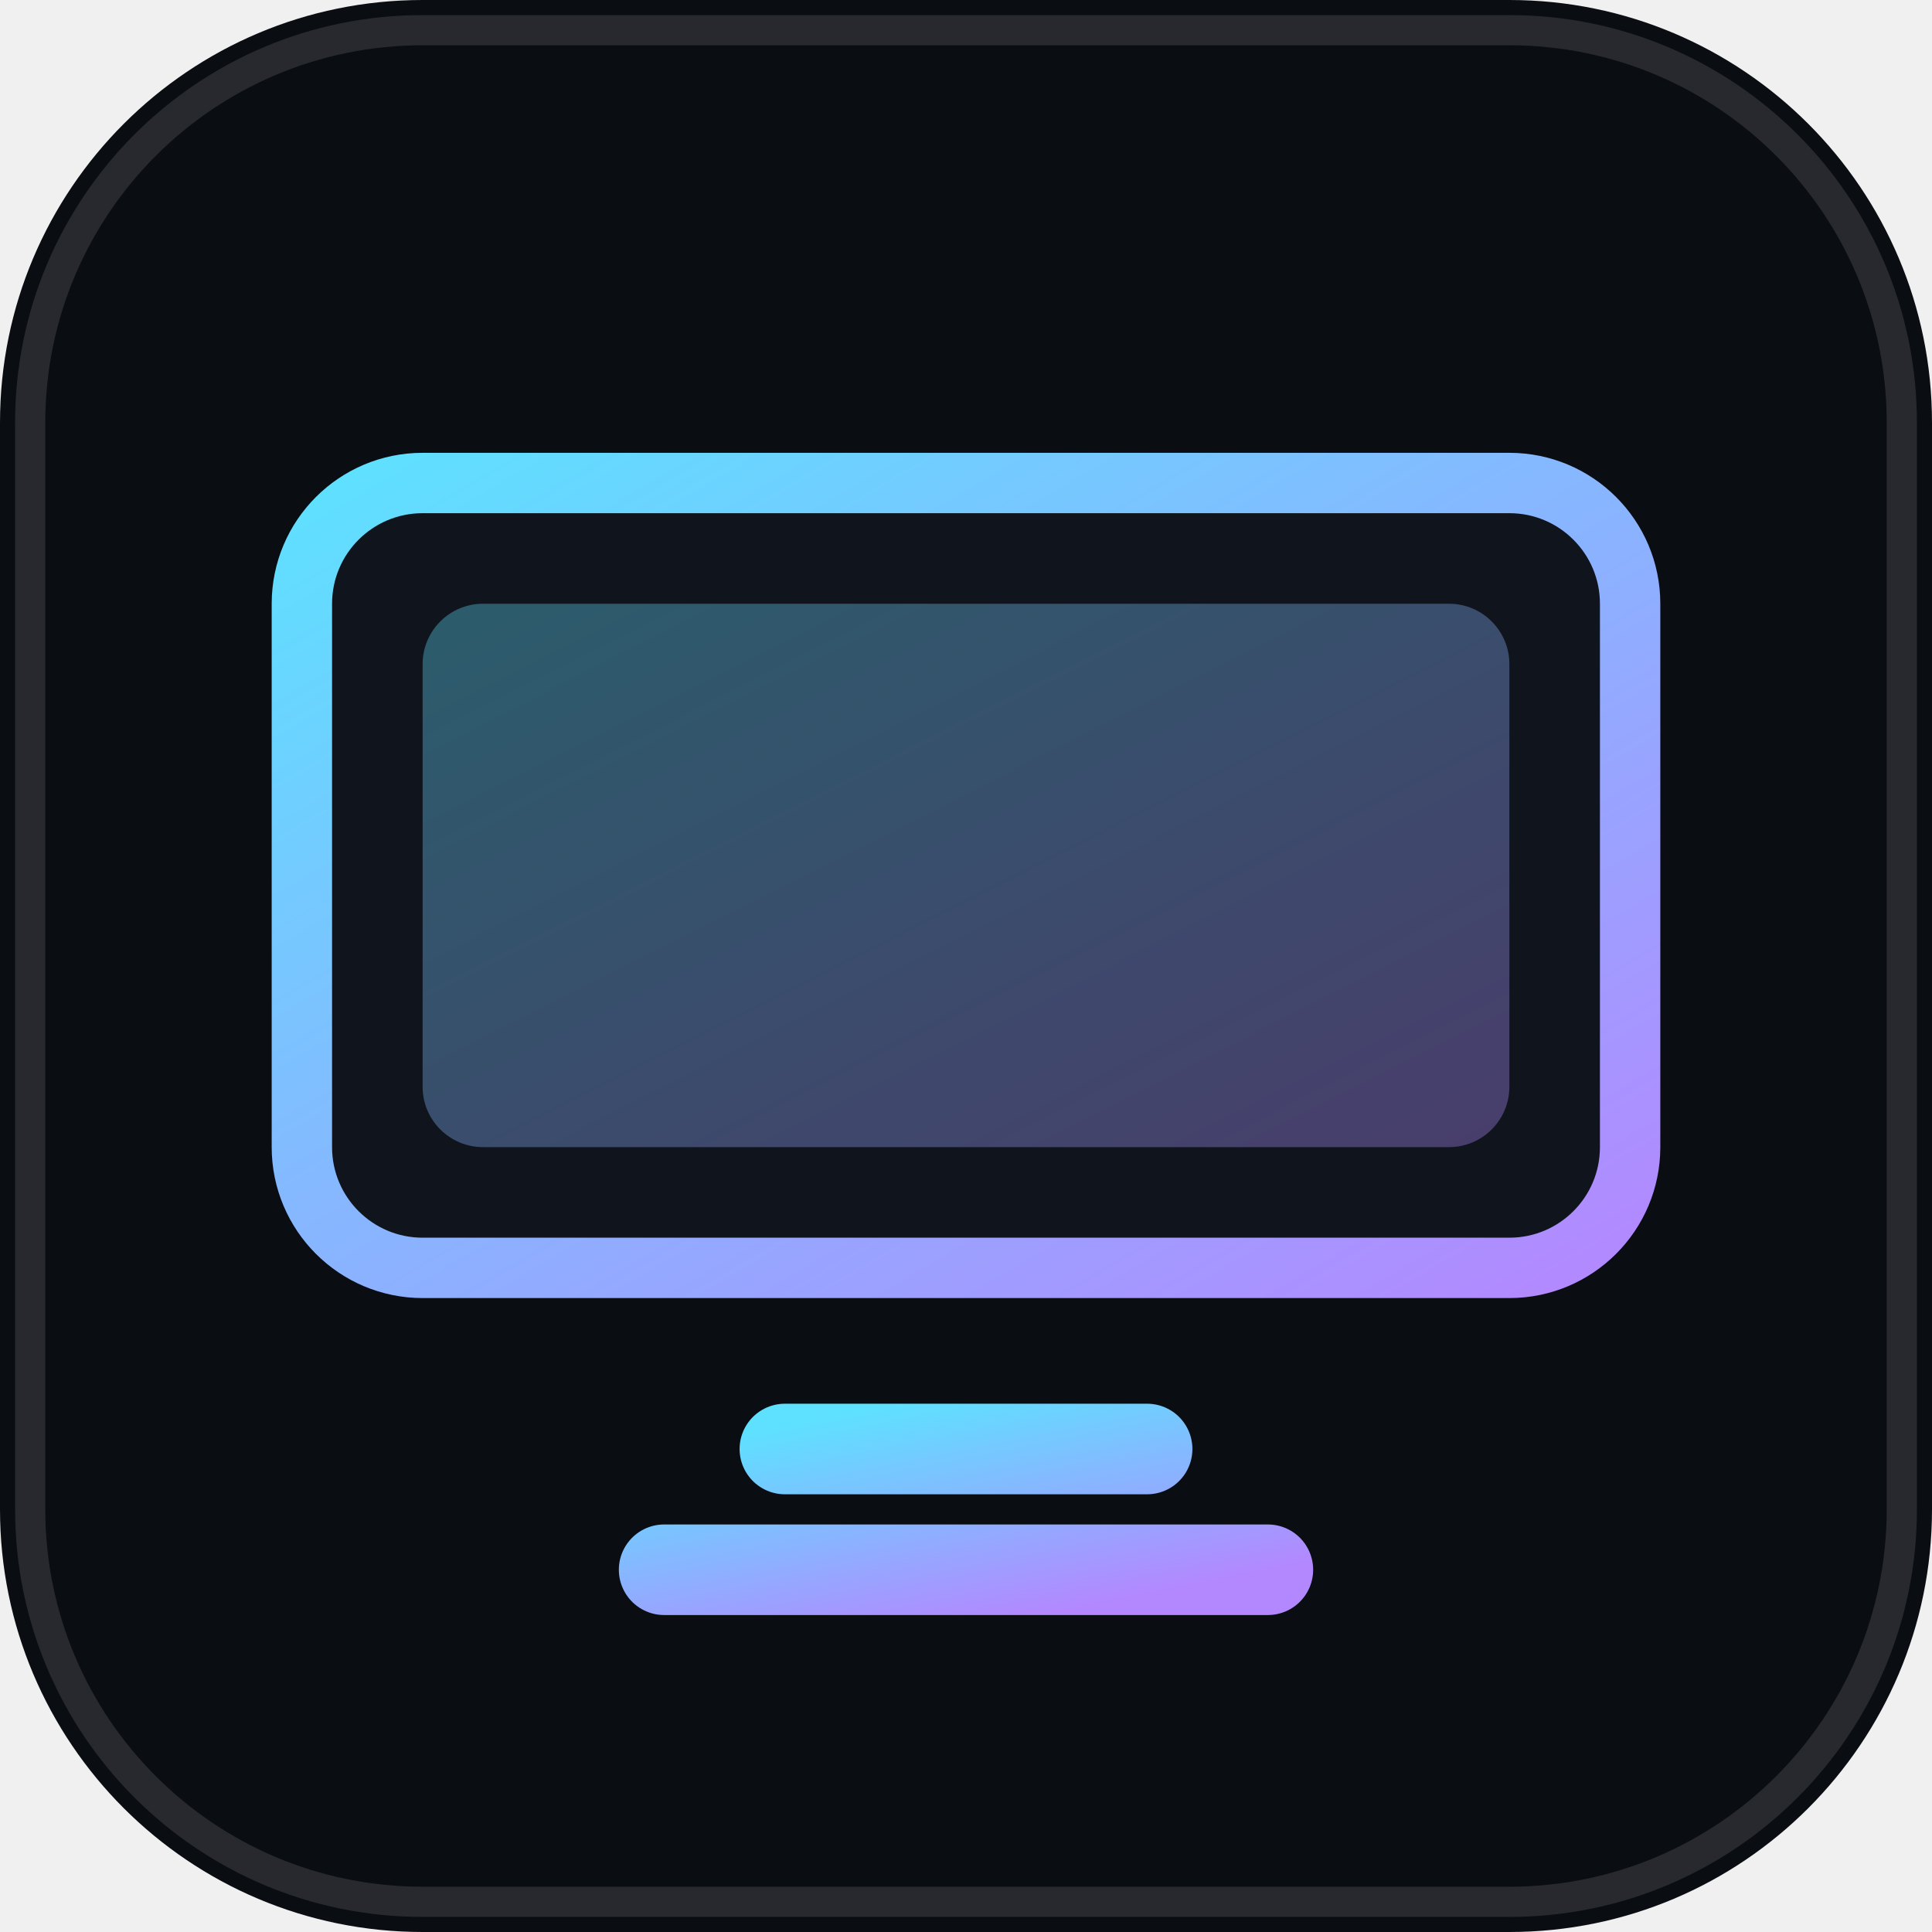
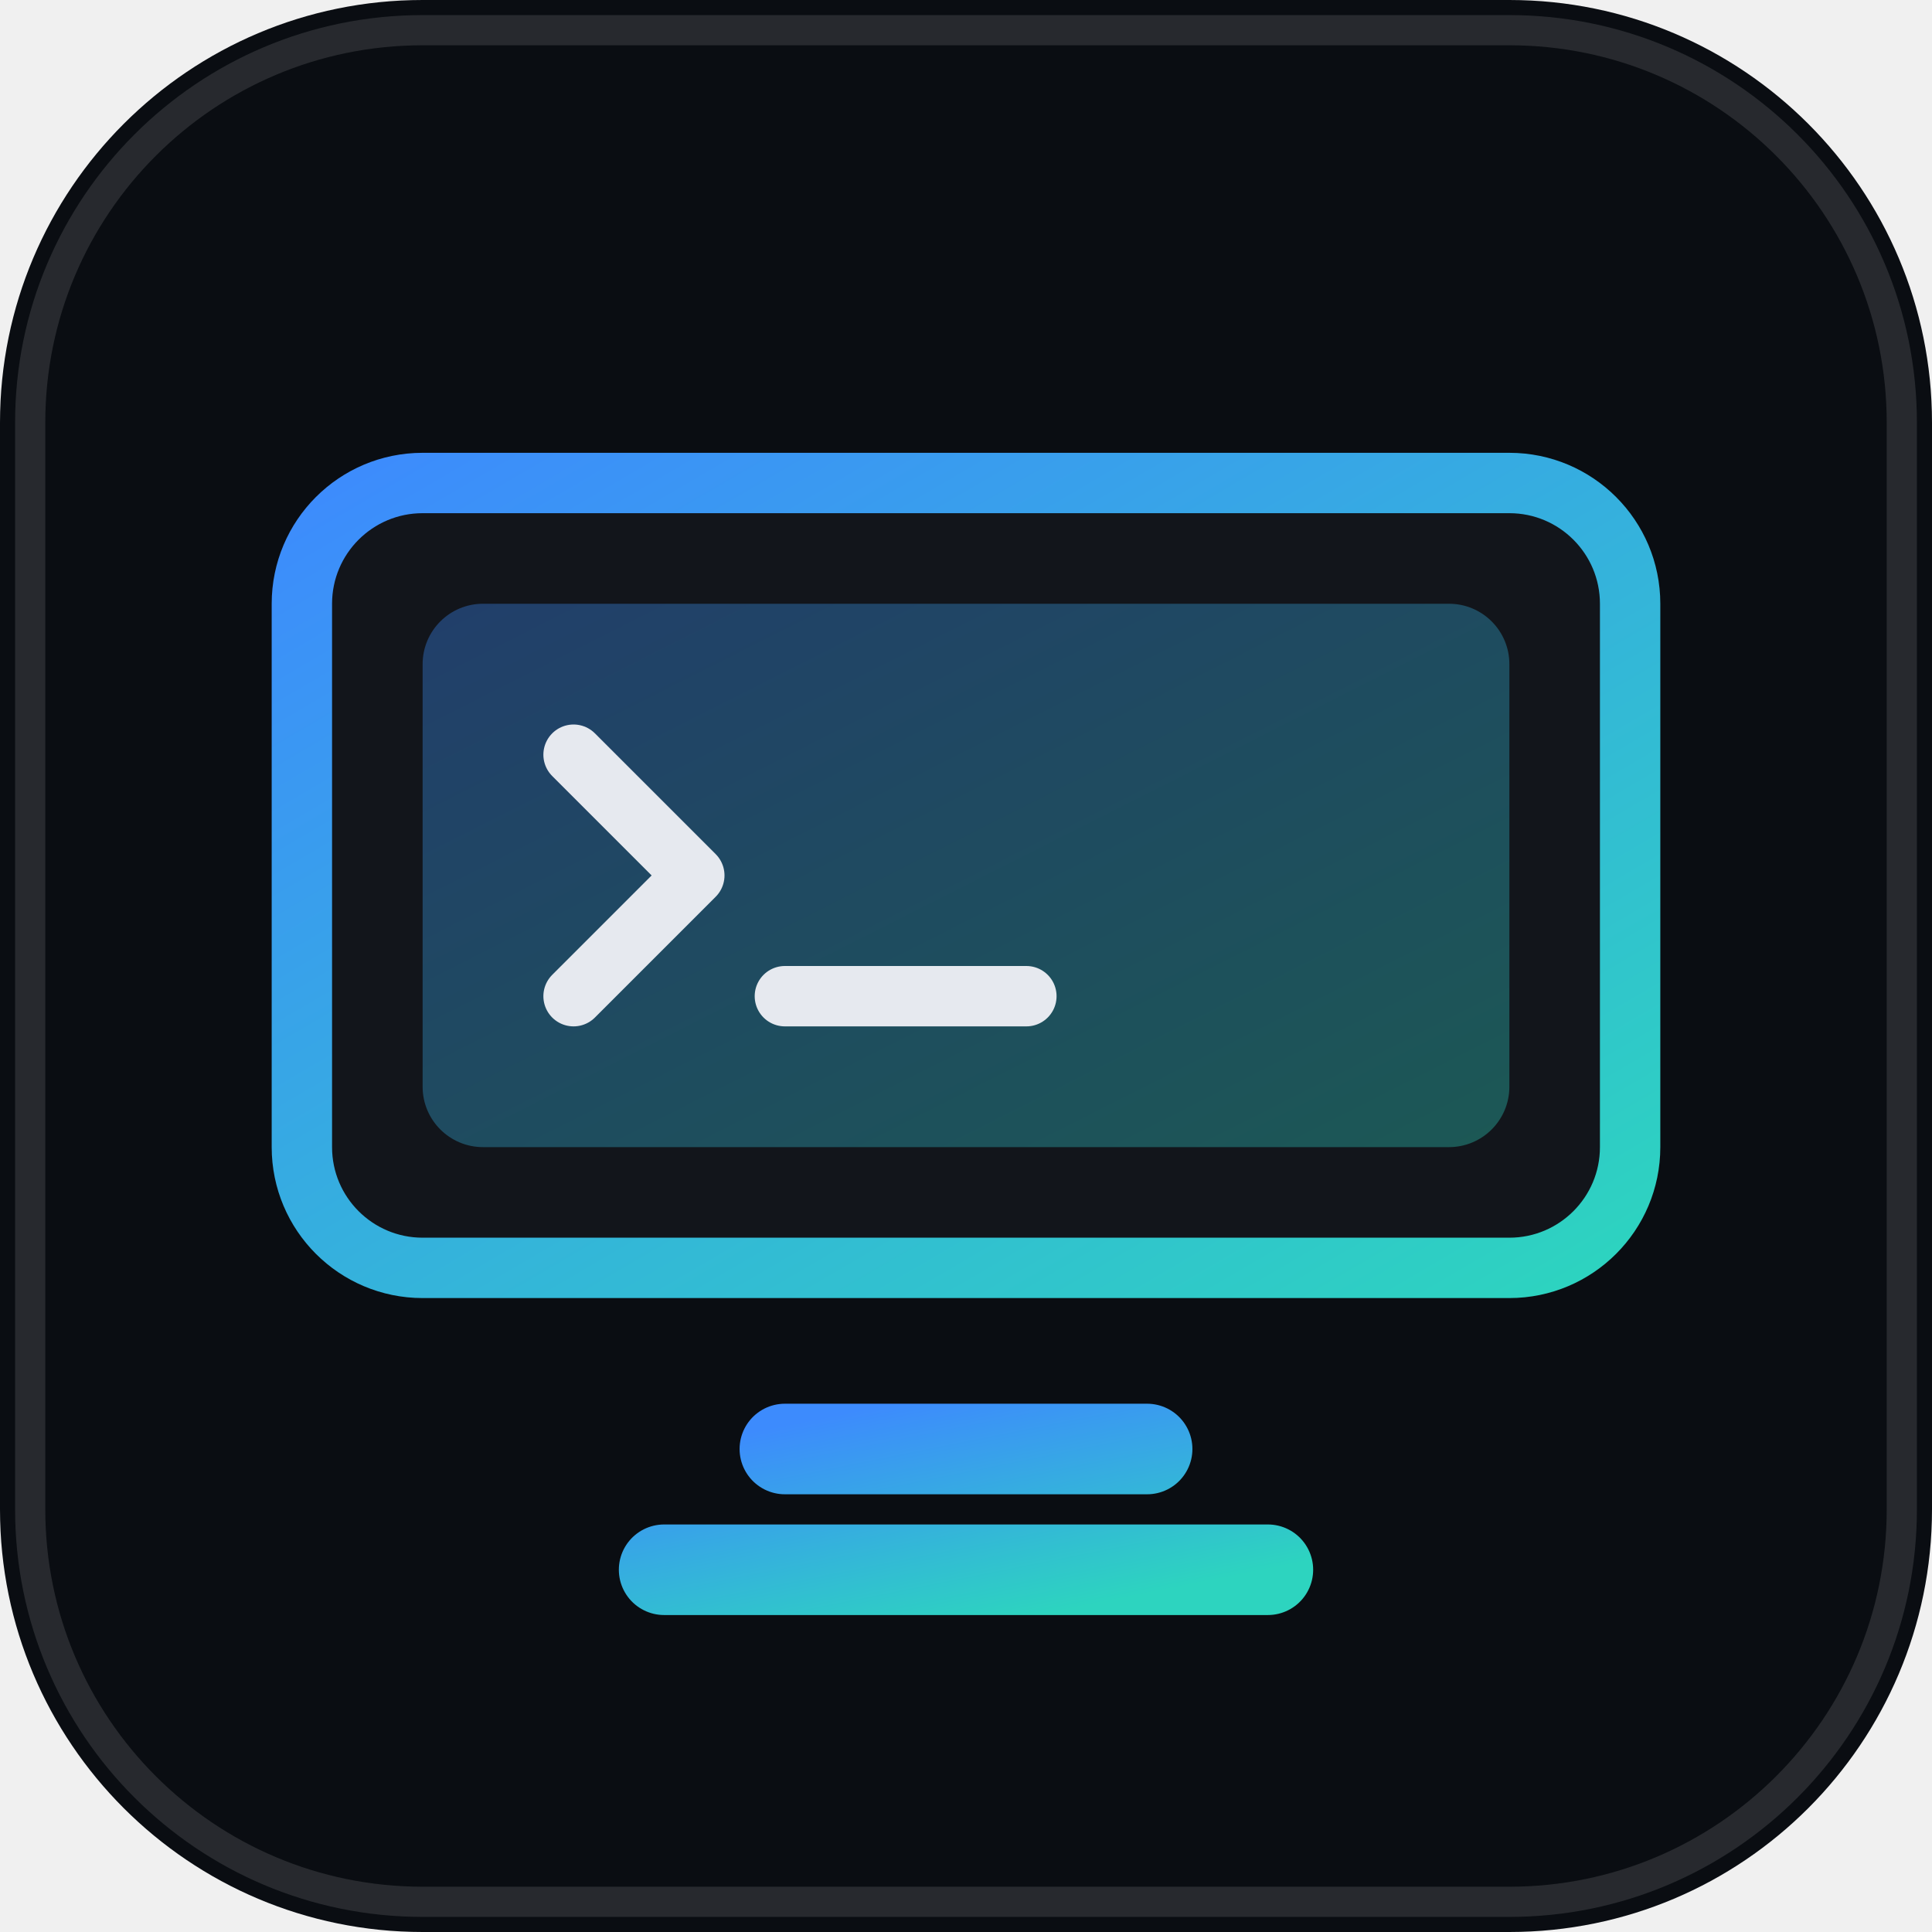
<svg xmlns="http://www.w3.org/2000/svg" viewBox="0 0 64 64" width="64" height="64">
  <defs>
    <linearGradient id="g" x1="0" y1="0" x2="1" y2="1">
-       <stop offset="0" stop-color="#5ee1ff" />
-       <stop offset="1" stop-color="#b388ff" />
+       <stop offset="0" stop-color="#3d8bfd" />
+       <stop offset="1" stop-color="#2dd4bf" />
    </linearGradient>
  </defs>
  <rect width="64" height="64" rx="14" fill="#0a0d12" />
  <rect x="1" y="1" width="62" height="62" rx="13" fill="none" stroke="#ffffff" stroke-opacity=".12" />
-   <rect x="10" y="16" width="44" height="26" rx="4" fill="#10151d" stroke="url(#g)" stroke-width="2" />
+   <rect x="10" y="16" width="44" height="26" rx="4" fill="#12151b" stroke="url(#g)" stroke-width="2" />
  <rect x="14" y="20" width="36" height="18" rx="2" fill="url(#g)" fill-opacity=".35" />
+   <path d="M19 25l4 4-4 4M26 33h8" stroke="#e6e9ef" stroke-width="2" stroke-linecap="round" stroke-linejoin="round" fill="none" />
  <path d="M26 48h12M22 52h20" stroke="url(#g)" stroke-width="3" stroke-linecap="round" />
</svg>
